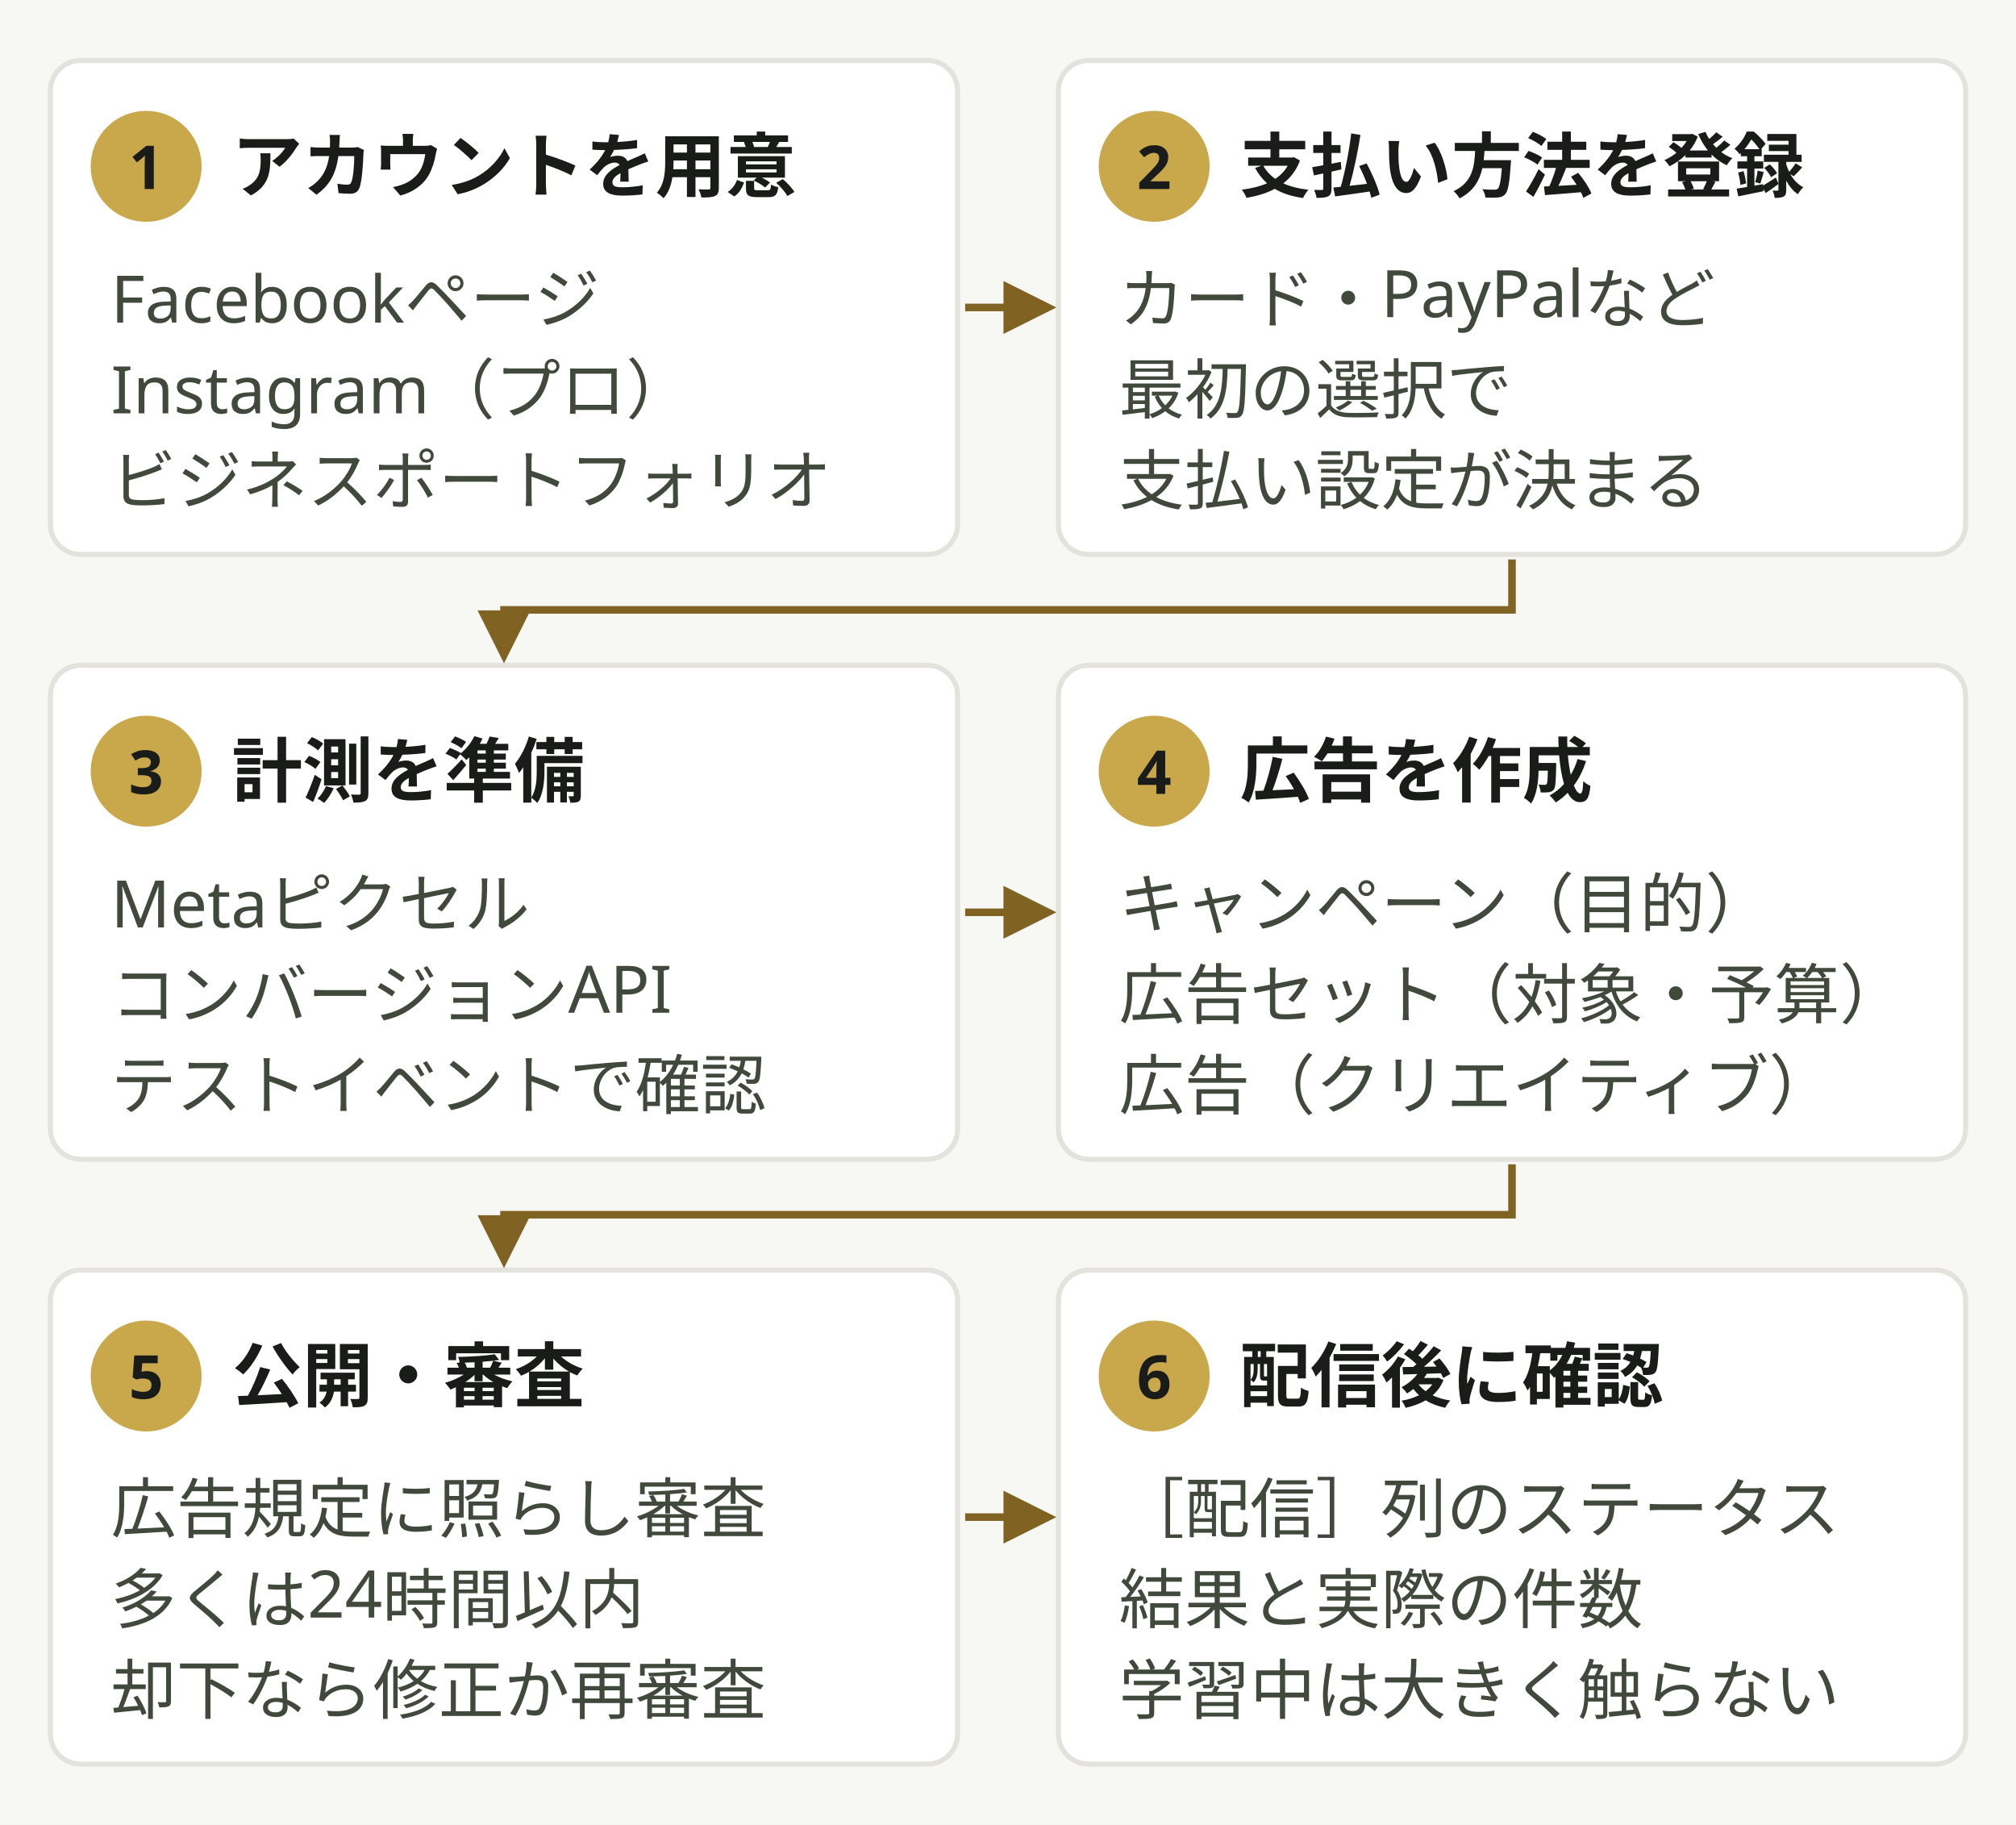
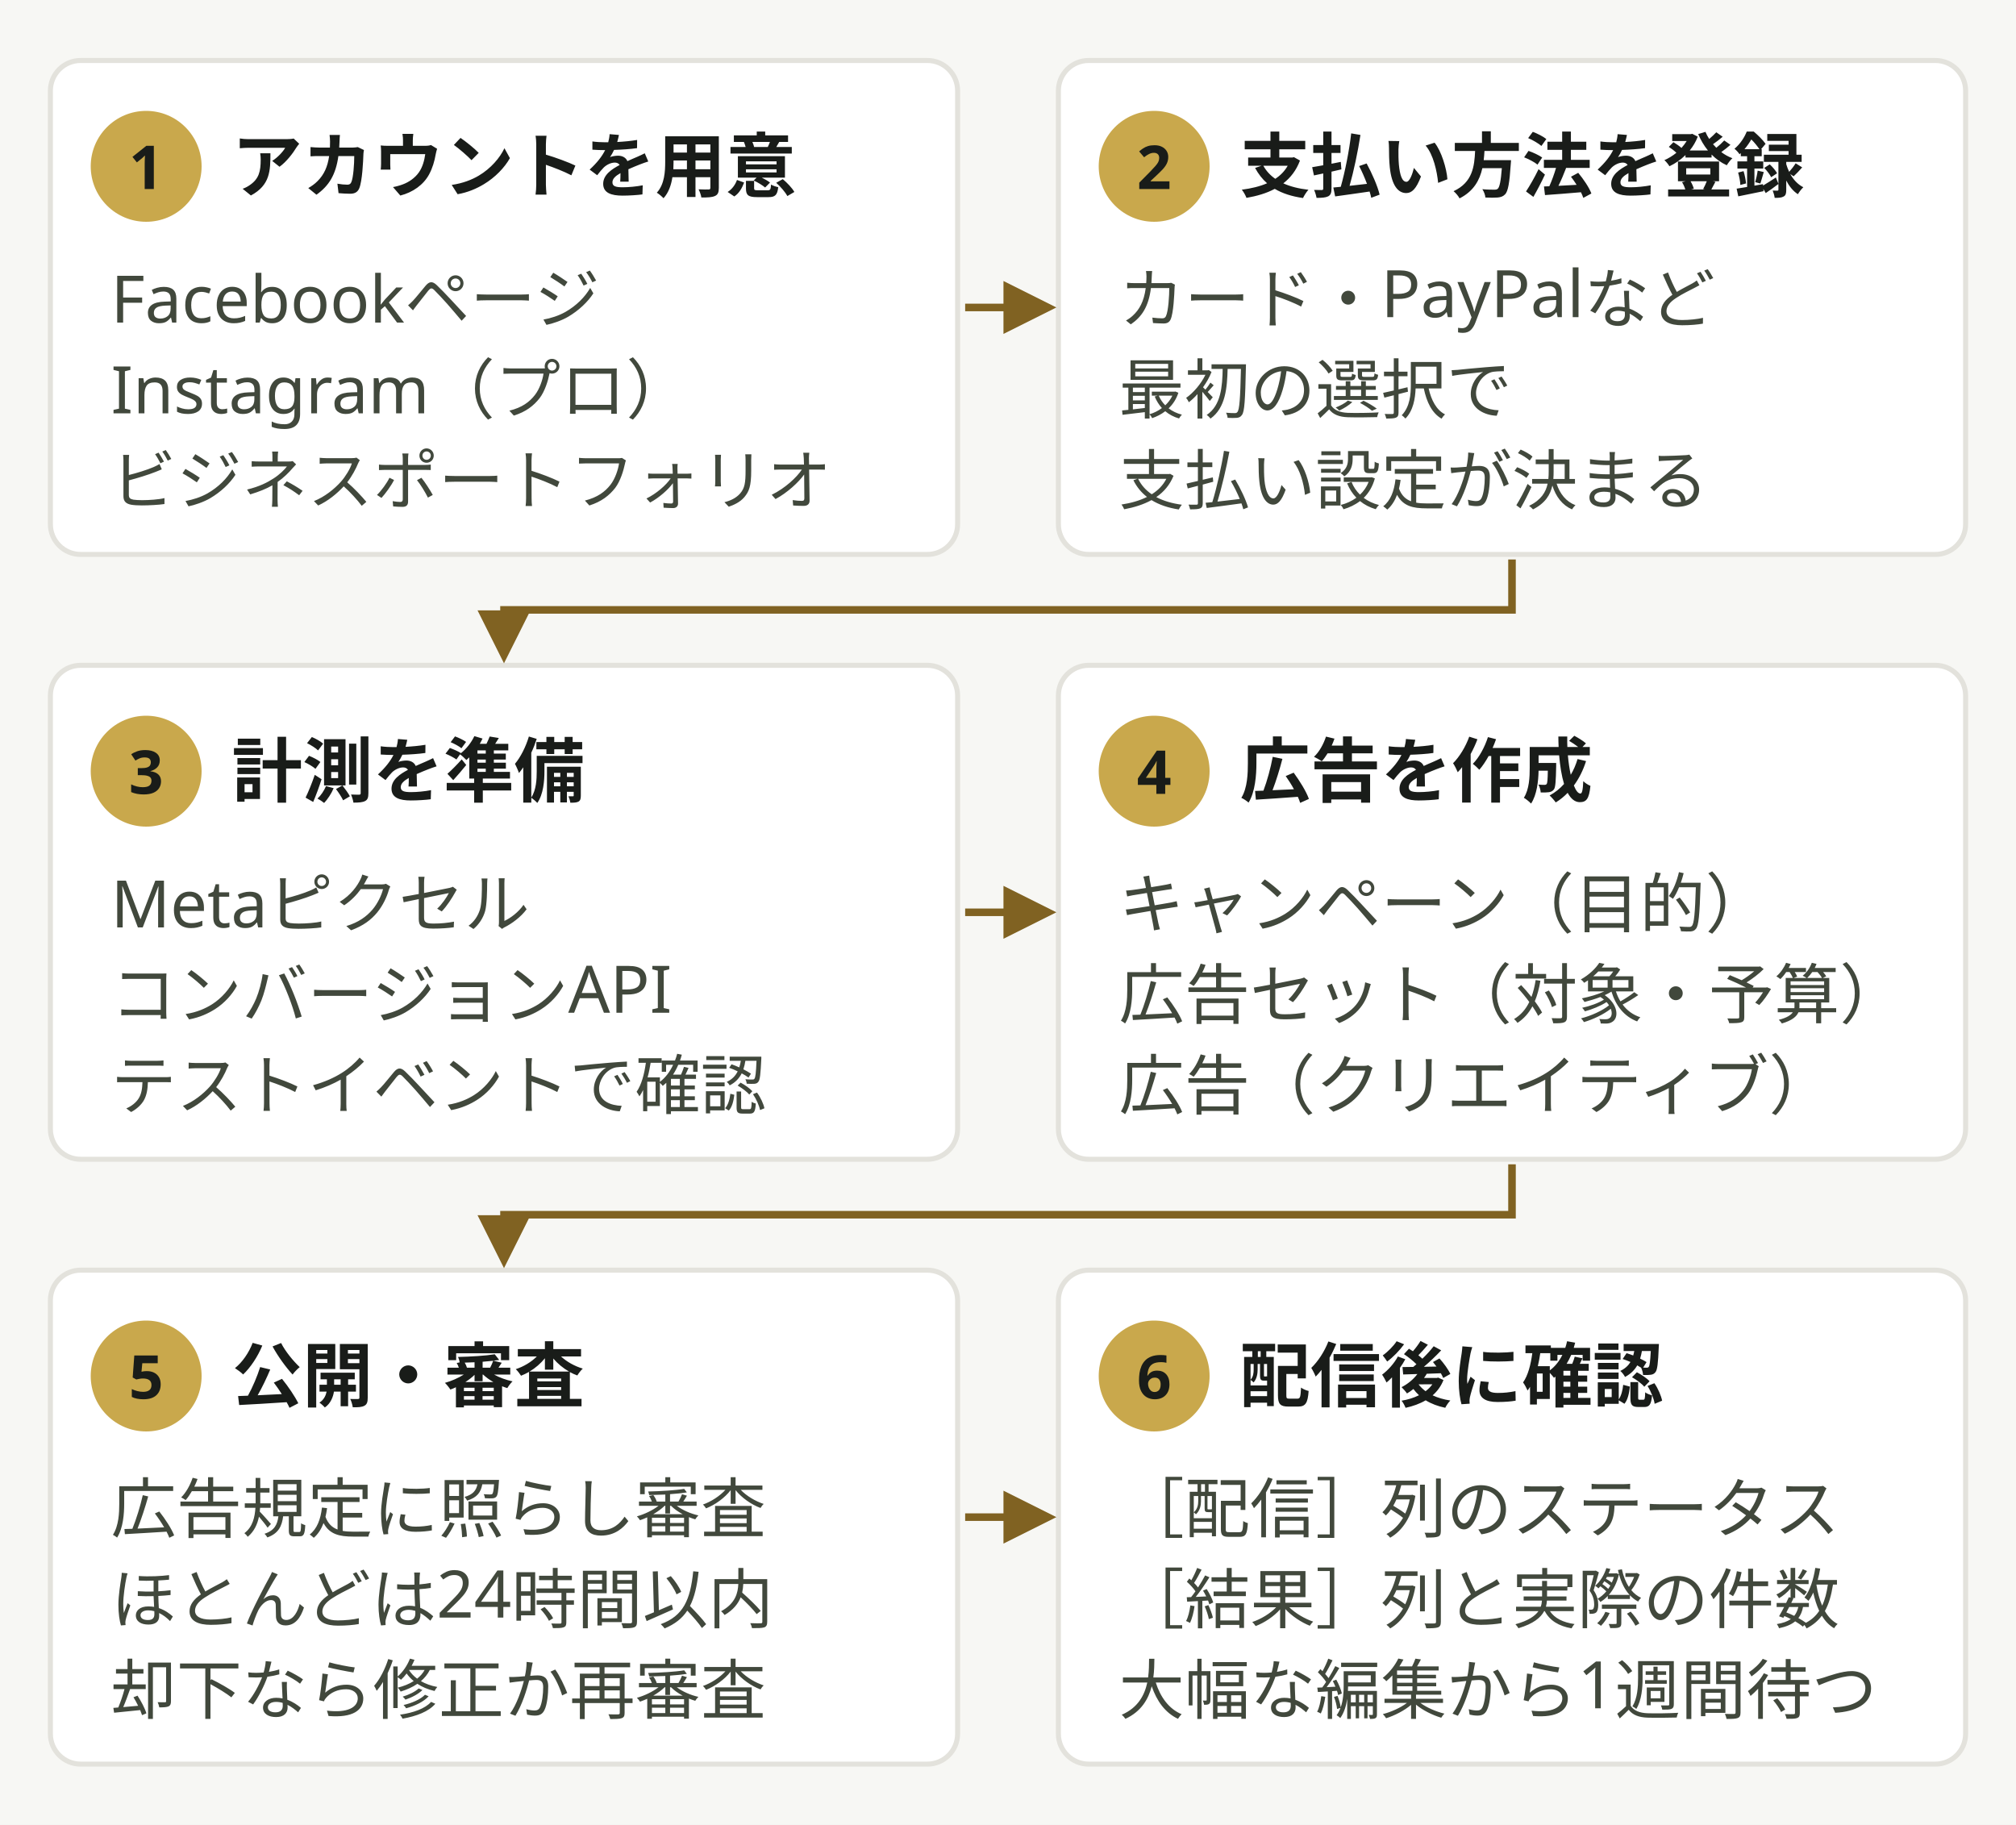
<svg xmlns="http://www.w3.org/2000/svg" viewBox="0 0 800 724" width="800" height="724" font-family="Hiragino Sans, Hiragino Kaku Gothic ProN, Noto Sans JP, sans-serif">
  <rect width="800" height="724" fill="#f7f7f4" />
  <defs>
    <marker id="arrow" viewBox="0 0 10 10" refX="8" refY="5" markerWidth="7" markerHeight="7" orient="auto-start-reverse">
      <path d="M0,0 L10,5 L0,10 z" fill="#806222" />
    </marker>
  </defs>
  <g stroke="#e3e2dc" stroke-width="2" fill="#ffffff">
    <rect x="20" y="24" width="360" height="196" rx="12" />
    <rect x="420" y="24" width="360" height="196" rx="12" />
    <rect x="20" y="264" width="360" height="196" rx="12" />
    <rect x="420" y="264" width="360" height="196" rx="12" />
    <rect x="20" y="504" width="360" height="196" rx="12" />
    <rect x="420" y="504" width="360" height="196" rx="12" />
  </g>
  <g fill="none" stroke="#806222" stroke-width="3" marker-end="url(#arrow)">
    <line x1="383" y1="122" x2="415" y2="122" />
    <path d="M600,222 L600,242 L200,242 L200,259" />
    <line x1="383" y1="362" x2="415" y2="362" />
    <path d="M600,462 L600,482 L200,482 L200,499" />
    <line x1="383" y1="602" x2="415" y2="602" />
  </g>
  <g fill="#c9a84c">
    <circle cx="58" cy="66" r="22" />
    <circle cx="458" cy="66" r="22" />
    <circle cx="58" cy="306" r="22" />
    <circle cx="458" cy="306" r="22" />
    <circle cx="58" cy="546" r="22" />
    <circle cx="458" cy="546" r="22" />
  </g>
  <g fill="#191c19" font-size="24" font-weight="700" text-anchor="middle">
    <text x="58" y="75">1</text>
    <text x="458" y="75">2</text>
    <text x="58" y="315">3</text>
    <text x="458" y="315">4</text>
    <text x="58" y="555">5</text>
    <text x="458" y="555">6</text>
  </g>
  <g fill="#191c19" font-size="28" font-weight="700">
    <text x="92" y="76">アカウントを用意</text>
    <text x="492" y="76">支払い方法を登録</text>
    <text x="92" y="316">計測を準備</text>
    <text x="492" y="316">広告を作成</text>
    <text x="92" y="556">公開・審査</text>
    <text x="492" y="556">配信後に確認</text>
  </g>
  <g fill="#41483c" font-size="26">
    <text x="44" y="128">Facebookページ</text>
    <text x="44" y="164">Instagram（プロ）</text>
    <text x="44" y="200">ビジネスポートフォリオ</text>
    <text x="444" y="128">カード・PayPalなど</text>
    <text x="444" y="164">最初の選択で</text>
    <text x="444" y="200">支払い設定が決まる</text>
    <text x="44" y="368">Metaピクセル</text>
    <text x="44" y="404">コンバージョンAPI</text>
    <text x="44" y="440">テストイベントで確認</text>
    <text x="444" y="368">キャンペーン（目的）</text>
    <text x="444" y="404">広告セット（対象・予算）</text>
    <text x="444" y="440">広告（クリエイティブ）</text>
    <text x="44" y="608">広告規定に照らし審査</text>
-     <text x="44" y="644">多くは24時間以内</text>
+     <text x="44" y="644">ほとんどは24時間以内</text>
    <text x="44" y="680">却下なら修正か再審査</text>
    <text x="444" y="608">［配信］列のステータス</text>
-     <text x="444" y="644">結果と実際の件数</text>
-     <text x="444" y="680">学習中は大きく触らない</text>
+     <text x="444" y="644">［結果］列と実際の件数</text>
+     <text x="444" y="680">大幅な編集から1週間待つ</text>
  </g>
</svg>
